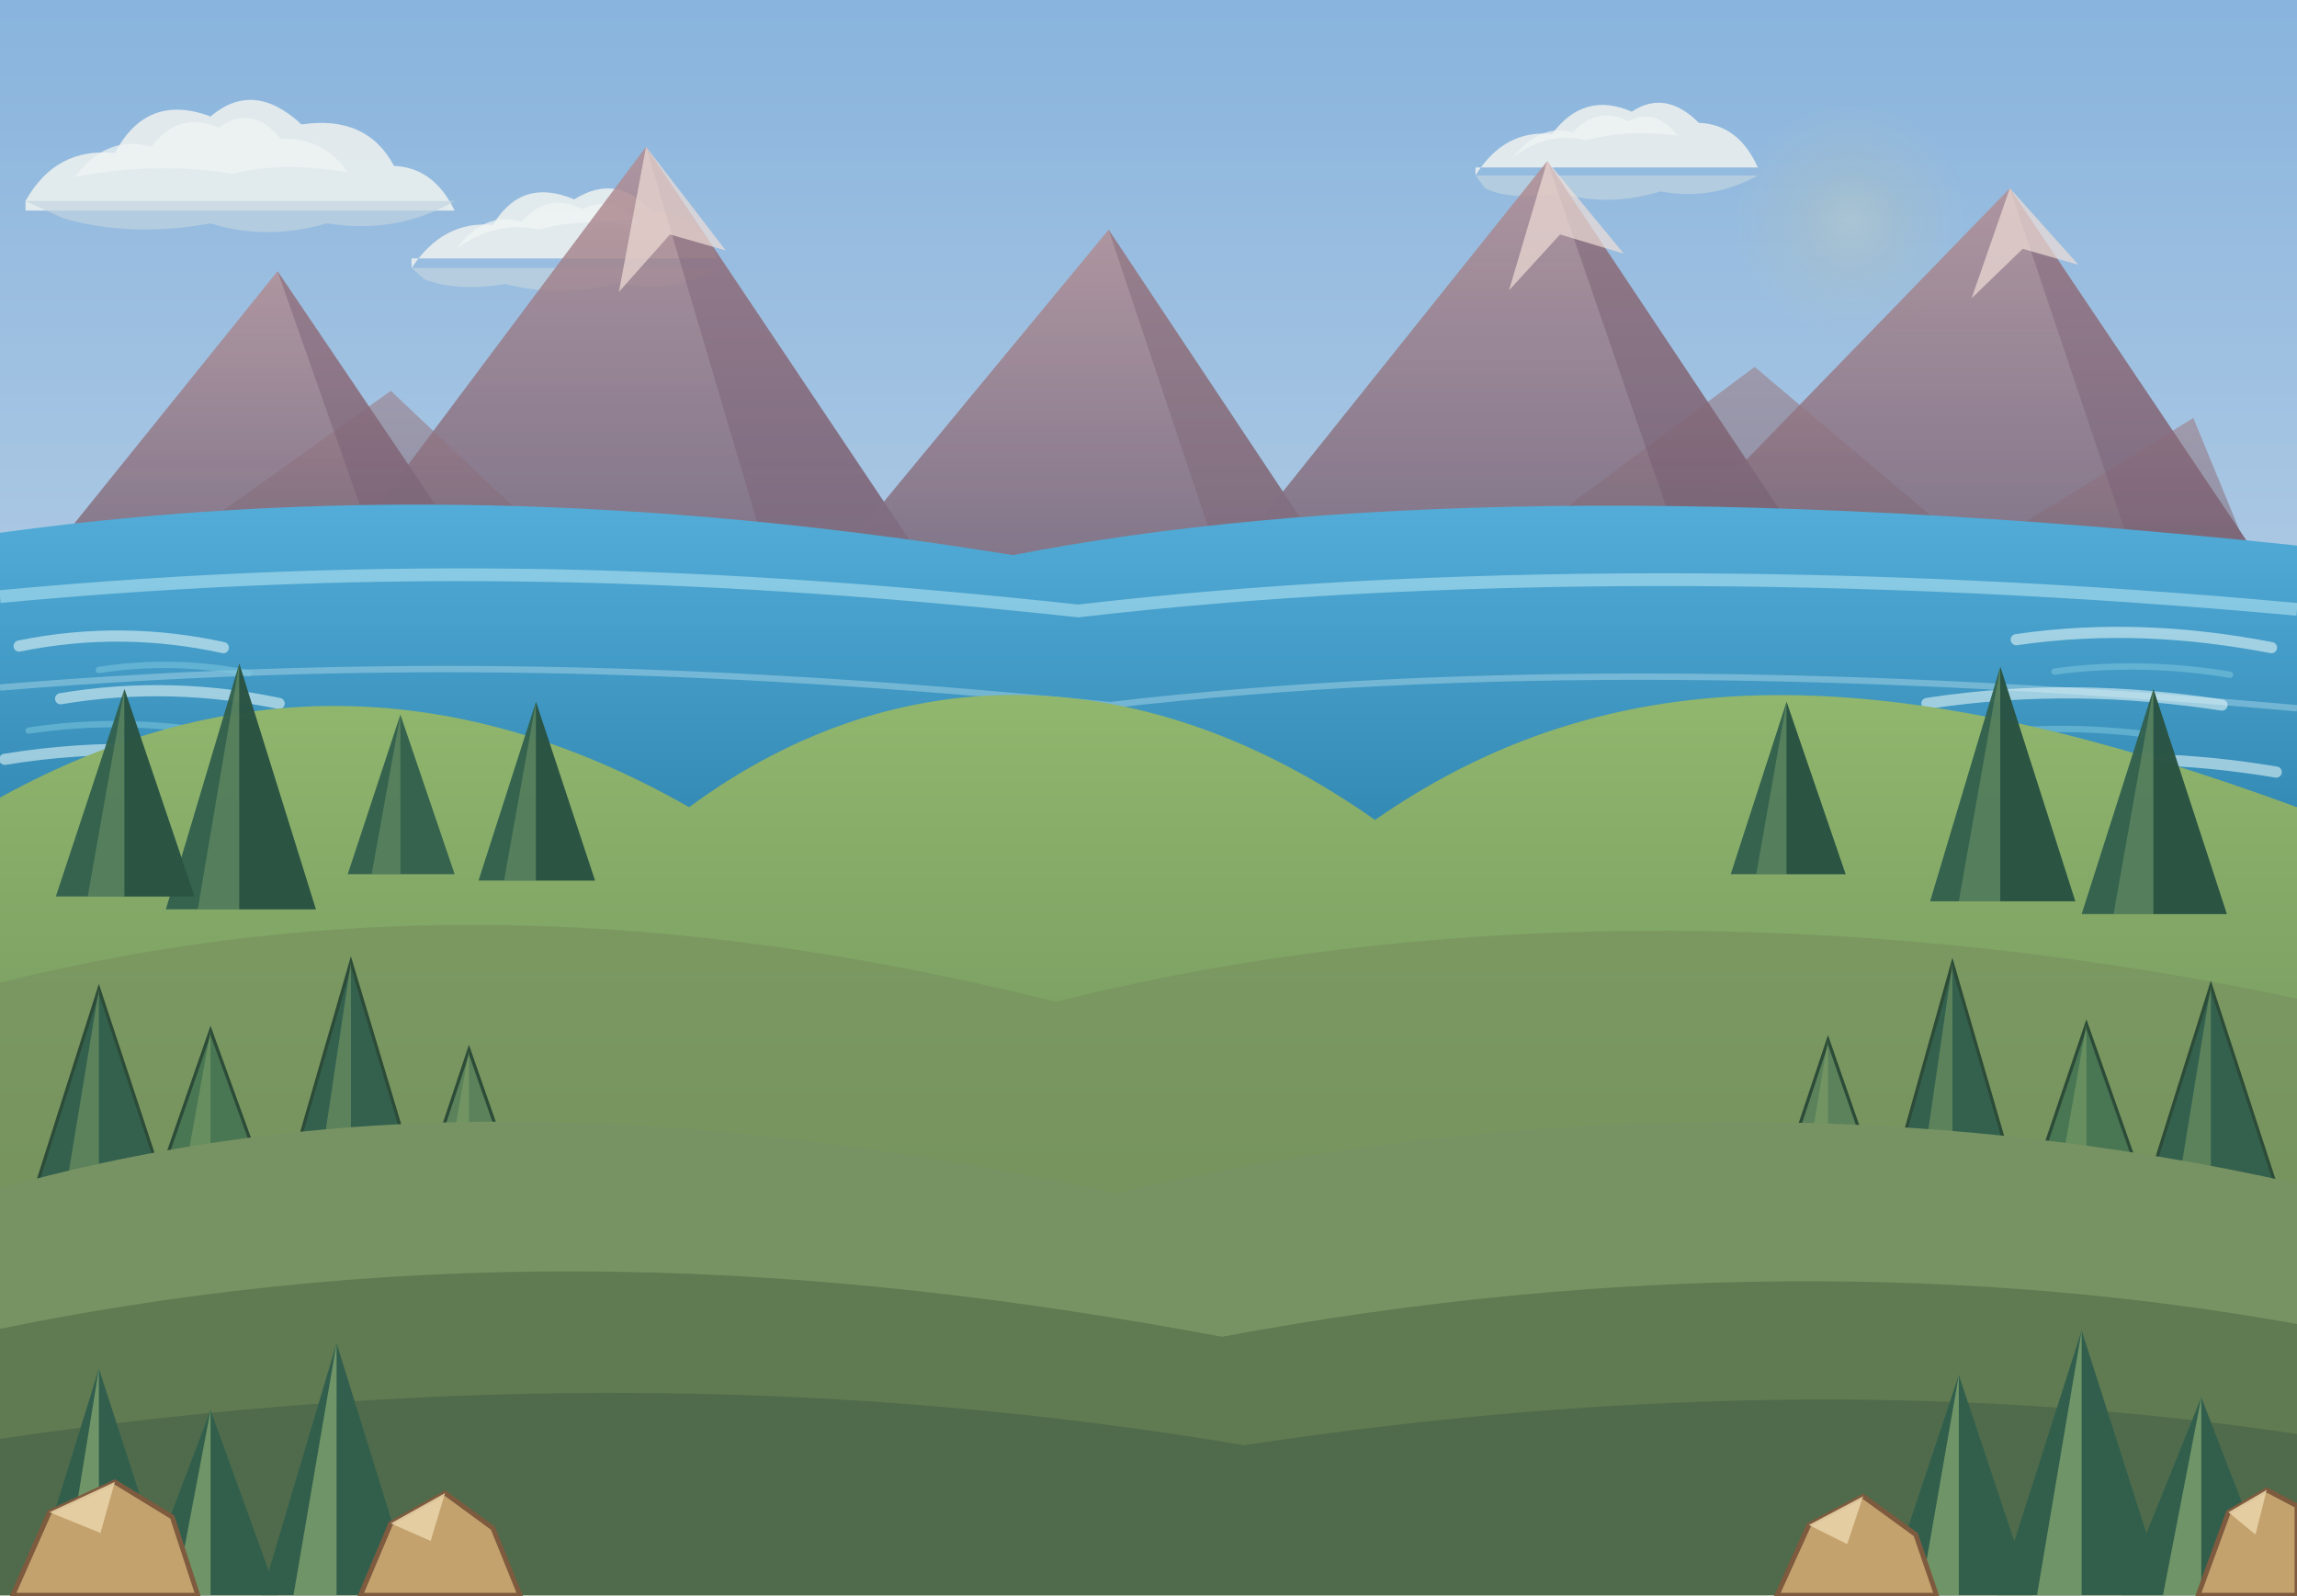
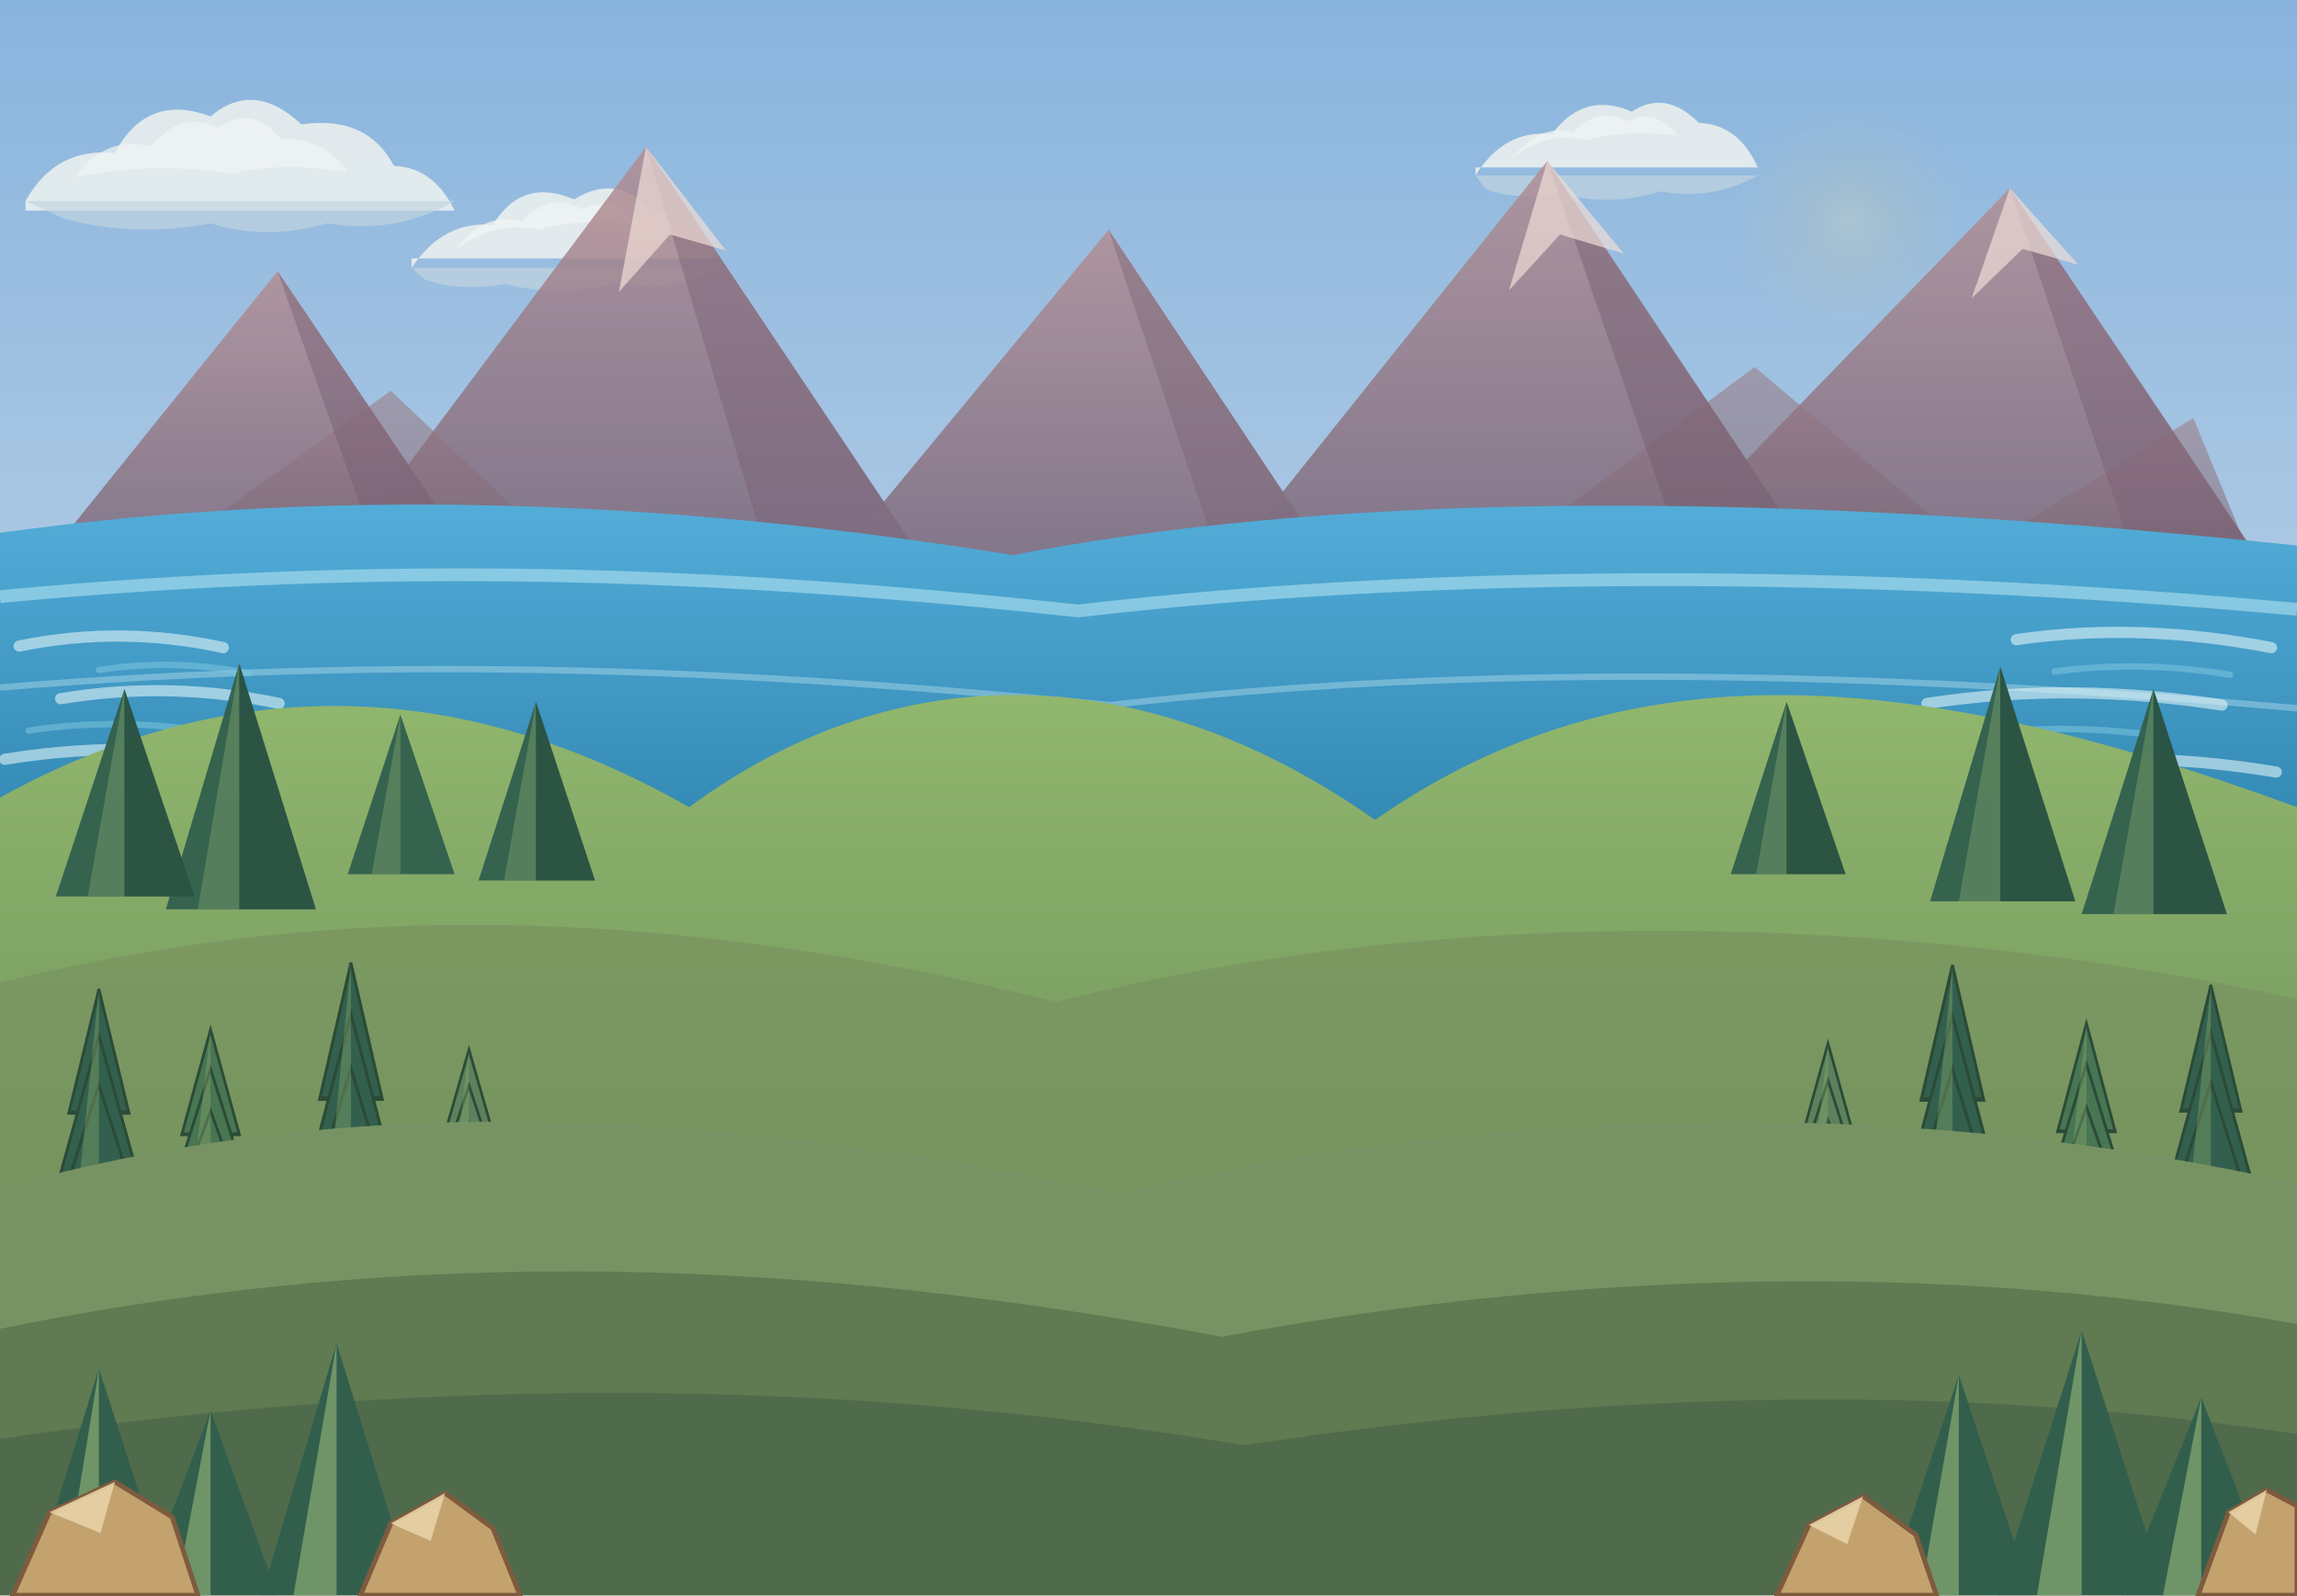
<svg xmlns="http://www.w3.org/2000/svg" viewBox="0 0 1440 1000">
  <defs>
    <linearGradient id="sky" x1="0" y1="0" x2="0" y2="1">
      <stop stop-color="#89b4dd" />
      <stop offset=".48" stop-color="#b7cfe6" />
      <stop offset="1" stop-color="#e4e8ed" />
    </linearGradient>
    <linearGradient id="mountainFar" x1="0" y1="0" x2="0" y2="1">
      <stop stop-color="#b38d92" />
      <stop offset="1" stop-color="#705d72" />
    </linearGradient>
    <linearGradient id="mountainNear" x1="0" y1="0" x2="0" y2="1">
      <stop stop-color="#9c7a83" />
      <stop offset="1" stop-color="#5f566b" />
    </linearGradient>
    <linearGradient id="water" x1="0" y1="0" x2="0" y2="1">
      <stop stop-color="#53add8" />
      <stop offset="1" stop-color="#277da8" />
    </linearGradient>
    <linearGradient id="grass" x1="0" y1="0" x2="0" y2="1">
      <stop stop-color="#91b66d" />
      <stop offset="1" stop-color="#587c52" />
    </linearGradient>
    <radialGradient id="sunGlow" cx="50%" cy="50%" r="50%">
      <stop offset="0" stop-color="#ffeaa0" stop-opacity=".78" />
      <stop offset=".42" stop-color="#f5cf64" stop-opacity=".34" />
      <stop offset="1" stop-color="#f5cf64" stop-opacity="0" />
    </radialGradient>
+     <g id="midConifer">
+       <rect x="-3" y="56" width="6" height="18" rx="1.5" fill="#6a4934" />
+       <path d="M0-18-15 22H15Z" fill="currentColor" stroke="#294936" stroke-width="1.4" />
+       <path d="M0-3-21 46H21Z" fill="currentColor" stroke="#294936" stroke-width="1.4" />
+       <path d="M0 13-28 70H28Z" fill="currentColor" stroke="#294936" stroke-width="1.4" />
+       <path d="M0-18V70L-14 70Z" fill="#8baa6d" opacity=".38" />
+     </g>
  </defs>
  <rect width="1440" height="1000" fill="url(#sky)" />
  <circle cx="1160" cy="138" r="74" fill="url(#sunGlow)" opacity=".24" />
  <g opacity=".86">
    <g fill="#eef1ef">
      <path d="M16 126Q35 92 72 96Q92 58 132 73Q159 50 189 78Q230 72 247 104Q272 105 285 132H16Z" />
      <path d="M258 168Q278 138 309 141Q327 111 360 125Q387 108 409 133Q438 132 450 162H258Z" />
      <path d="M925 110Q943 81 973 84Q993 57 1023 70Q1044 56 1065 77Q1090 78 1102 105H925Z" />
    </g>
    <g fill="#c9d8df" opacity=".68">
      <path d="M16 126H285Q249 147 205 140Q167 151 132 140Q83 149 40 137Z" />
      <path d="M258 168H450Q420 185 388 177Q351 187 317 178Q286 183 266 175Z" />
      <path d="M925 110H1102Q1073 126 1041 120Q1008 130 978 121Q947 126 931 118Z" />
    </g>
    <g fill="#fffdf6" opacity=".72">
      <path d="M47 111Q67 84 95 92Q112 69 137 80Q158 65 176 87Q203 86 218 108Q176 101 146 109Q98 101 47 111Z" />
      <path d="M286 156Q304 132 327 139Q344 120 365 131Q386 121 402 142Q365 136 338 144Q311 138 286 156Z" />
      <path d="M948 99Q966 77 986 83Q1002 66 1021 76Q1037 67 1052 85Q1019 81 994 88Q970 82 948 99Z" />
    </g>
  </g>
  <g fill="url(#mountainFar)" opacity=".82">
    <path d="M0 386 174 170 320 386Z" />
    <path d="M185 386 405 92 602 386Z" />
    <path d="M495 386 695 144 856 386Z" />
    <path d="M742 386 970 101 1160 386Z" />
    <path d="M1000 386 1260 118 1440 386Z" />
  </g>
  <g fill="url(#mountainNear)" opacity=".56">
    <path d="M0 420 245 245 430 420Z" />
    <path d="M845 420 1100 230 1325 420Z" />
    <path d="M1120 420 1375 262 1440 420Z" />
  </g>
  <g opacity=".42">
    <path d="M174 170 250 386 320 386Z" fill="#735b70" />
    <path d="M405 92 492 386 602 386Z" fill="#765d73" />
    <path d="M695 144 776 386 856 386Z" fill="#796173" />
    <path d="M970 101 1068 386 1160 386Z" fill="#70596c" />
    <path d="M1260 118 1350 386 1440 386Z" fill="#765e72" />
  </g>
  <g fill="#f0dfd7" opacity=".68">
    <path d="M405 92 455 157 420 147 388 183Z" />
    <path d="M970 101 1018 159 978 147 946 182Z" />
    <path d="M1260 118 1303 166 1268 156 1236 187Z" />
  </g>
  <path d="M0 334 C225 303 437 316 635 348 C820 312 1080 304 1440 342 V585 H0Z" fill="url(#water)" />
  <path d="M0 374 C246 351 454 359 676 383 C898 357 1167 357 1440 382" fill="none" stroke="#b9e7f4" stroke-width="8" opacity=".55" />
  <path d="M0 431 C255 410 472 420 696 442 C920 416 1170 420 1440 444" fill="none" stroke="#d5eff5" stroke-width="4" opacity=".34" />
  <g fill="none" stroke-linecap="round">
    <g stroke="#e6f7f8" opacity=".58">
      <path d="M12 405c44-9 87-8 128 1M38 438c48-8 94-6 137 3M3 476c61-10 117-7 169 2" stroke-width="7" />
      <path d="M1264 401c55-8 108-5 160 5M1208 441c65-10 126-8 185 1M1261 481c58-8 112-6 166 3" stroke-width="7" />
    </g>
    <g stroke="#7fc7df" opacity=".52">
      <path d="M62 420c32-5 63-4 94 2M18 458c39-6 78-5 116 1" stroke-width="4" />
      <path d="M1288 421c37-5 74-4 110 2M1234 461c43-6 84-5 124 1" stroke-width="4" />
    </g>
  </g>
  <path d="M0 500 C145 420 290 425 432 506 C565 408 720 414 862 514 C1020 404 1200 418 1440 506 V1000 H0Z" fill="url(#grass)" />
  <path d="M0 616 C210 564 420 568 662 628 C912 565 1190 573 1440 626 V1000 H0Z" fill="#78935f" opacity=".72" />
  <g fill="#315f4d" opacity=".95">
    <path d="M35 562 78 432l44 130Z" />
    <path d="M104 570 150 416l48 154Z" />
    <path d="M218 548 251 448l34 100Z" />
    <path d="M300 552 336 440l37 112Z" />
    <path d="M1085 548 1120 440l37 108Z" />
    <path d="M1210 565 1254 418l47 147Z" />
    <path d="M1305 573 1350 432l46 141Z" />
  </g>
  <g fill="#6f9568" opacity=".56">
    <path d="M78 432 78 562 55 562Z" />
    <path d="M150 416 150 570 124 570Z" />
    <path d="M251 448 251 548 233 548Z" />
    <path d="M336 440 336 552 316 552Z" />
    <path d="M1120 440 1120 548 1101 548Z" />
    <path d="M1254 418 1254 565 1228 565Z" />
    <path d="M1350 432 1350 573 1325 573Z" />
  </g>
  <g fill="#214638" opacity=".5">
    <path d="M78 432 122 562 78 562Z" />
    <path d="M150 416 198 570 150 570Z" />
    <path d="M336 440 373 552 336 552Z" />
    <path d="M1120 440 1157 548 1120 548Z" />
    <path d="M1254 418 1301 565 1254 565Z" />
    <path d="M1350 432 1396 573 1350 573Z" />
  </g>
-   <g opacity=".96" stroke="#294936" stroke-width="2">
-     <path d="M8 790 62 620l56 170Z" fill="#315f4d" />
-     <path d="M82 790 132 646l52 144Z" fill="#477552" />
-     <path d="M166 790 220 603l56 187Z" fill="#315f4d" />
-     <path d="M250 790 294 658l46 132Z" fill="#5b815b" />
-     <path d="M1100 790 1146 652l48 138Z" fill="#5b815b" />
-     <path d="M1172 790 1224 604l54 186Z" fill="#315f4d" />
-     <path d="M1258 790 1308 642l52 148Z" fill="#477552" />
-     <path d="M1332 790 1386 618l56 172Z" fill="#315f4d" />
-   </g>
-   <g fill="#8baa6d" opacity=".45">
-     <path d="M62 620 62 790 34 790Z" />
-     <path d="M132 646 132 790 106 790Z" />
-     <path d="M220 603 220 790 192 790Z" />
-     <path d="M294 658 294 790 271 790Z" />
-     <path d="M1146 652 1146 790 1123 790Z" />
-     <path d="M1224 604 1224 790 1197 790Z" />
-     <path d="M1308 642 1308 790 1282 790Z" />
-     <path d="M1386 618 1386 790 1358 790Z" />
-   </g>
-   <g fill="#6a4934" opacity=".9">
-     <rect x="57" y="756" width="10" height="34" rx="2" />
-     <rect x="127" y="760" width="10" height="30" rx="2" />
-     <rect x="215" y="752" width="10" height="38" rx="2" />
-     <rect x="289" y="762" width="9" height="28" rx="2" />
-     <rect x="1141" y="762" width="9" height="28" rx="2" />
-     <rect x="1219" y="752" width="10" height="38" rx="2" />
-     <rect x="1303" y="760" width="10" height="30" rx="2" />
-     <rect x="1381" y="756" width="10" height="34" rx="2" />
+   <g opacity=".97">
+     <use href="#midConifer" color="#315f4d" transform="translate(62 655) scale(1.25 1.93)" />
+     <use href="#midConifer" color="#477552" transform="translate(132 675) scale(1.2 1.64)" />
+     <use href="#midConifer" color="#315f4d" transform="translate(220 642) scale(1.3 2.12)" />
+     <use href="#midConifer" color="#5b815b" transform="translate(294 685) scale(1.15 1.5)" />
+     <use href="#midConifer" color="#5b815b" transform="translate(1146 682) scale(1.15 1.55)" />
+     <use href="#midConifer" color="#315f4d" transform="translate(1224 643) scale(1.3 2.1)" />
+     <use href="#midConifer" color="#477552" transform="translate(1308 672) scale(1.2 1.69)" />
+     <use href="#midConifer" color="#315f4d" transform="translate(1386 653) scale(1.25 1.96)" />
  </g>
  <path d="M0 745 C225 682 452 696 700 748 C950 690 1205 689 1440 742 V1000 H0Z" fill="#789363" />
  <path d="M0 833 C265 779 510 790 766 838 C1012 792 1240 794 1440 830 V1000 H0Z" fill="#607a51" />
  <path d="M0 902 C278 861 536 865 780 906 C1030 868 1248 870 1440 899 V1000 H0Z" fill="#486348" opacity=".68" />
  <g opacity=".98">
    <g fill="#315f4d">
      <path d="M18 1000 62 858 108 1000Z" />
      <path d="M88 1000 132 884 174 1000Z" />
      <path d="M164 1000 211 842 260 1000Z" />
      <path d="M1182 1000 1228 862 1274 1000Z" />
      <path d="M1252 1000 1305 834 1358 1000Z" />
      <path d="M1330 1000 1380 876 1428 1000Z" />
    </g>
    <g fill="#6f9568">
      <path d="M62 858 62 1000 39 1000Z" />
      <path d="M132 884 132 1000 110 1000Z" />
      <path d="M211 842 211 1000 184 1000Z" />
      <path d="M1228 862 1228 1000 1204 1000Z" />
      <path d="M1305 834 1305 1000 1277 1000Z" />
      <path d="M1380 876 1380 1000 1356 1000Z" />
    </g>
    <g fill="#c6a36f" stroke="#7e5b3e" stroke-width="3">
      <path d="M8 1000 31 948 72 929 108 951 124 1000Z" />
      <path d="M226 1000 245 955 279 936 309 958 326 1000Z" />
      <path d="M1114 1000 1134 956 1168 938 1201 962 1214 1000Z" />
      <path d="M1378 1000 1397 948 1421 934 1440 944V1000Z" />
    </g>
    <g fill="#ead4a8" opacity=".9">
      <path d="M31 948 72 929 63 961Z" />
      <path d="M245 955 279 936 270 966Z" />
      <path d="M1134 956 1168 938 1158 968Z" />
      <path d="M1397 948 1421 934 1414 962Z" />
    </g>
  </g>
</svg>
